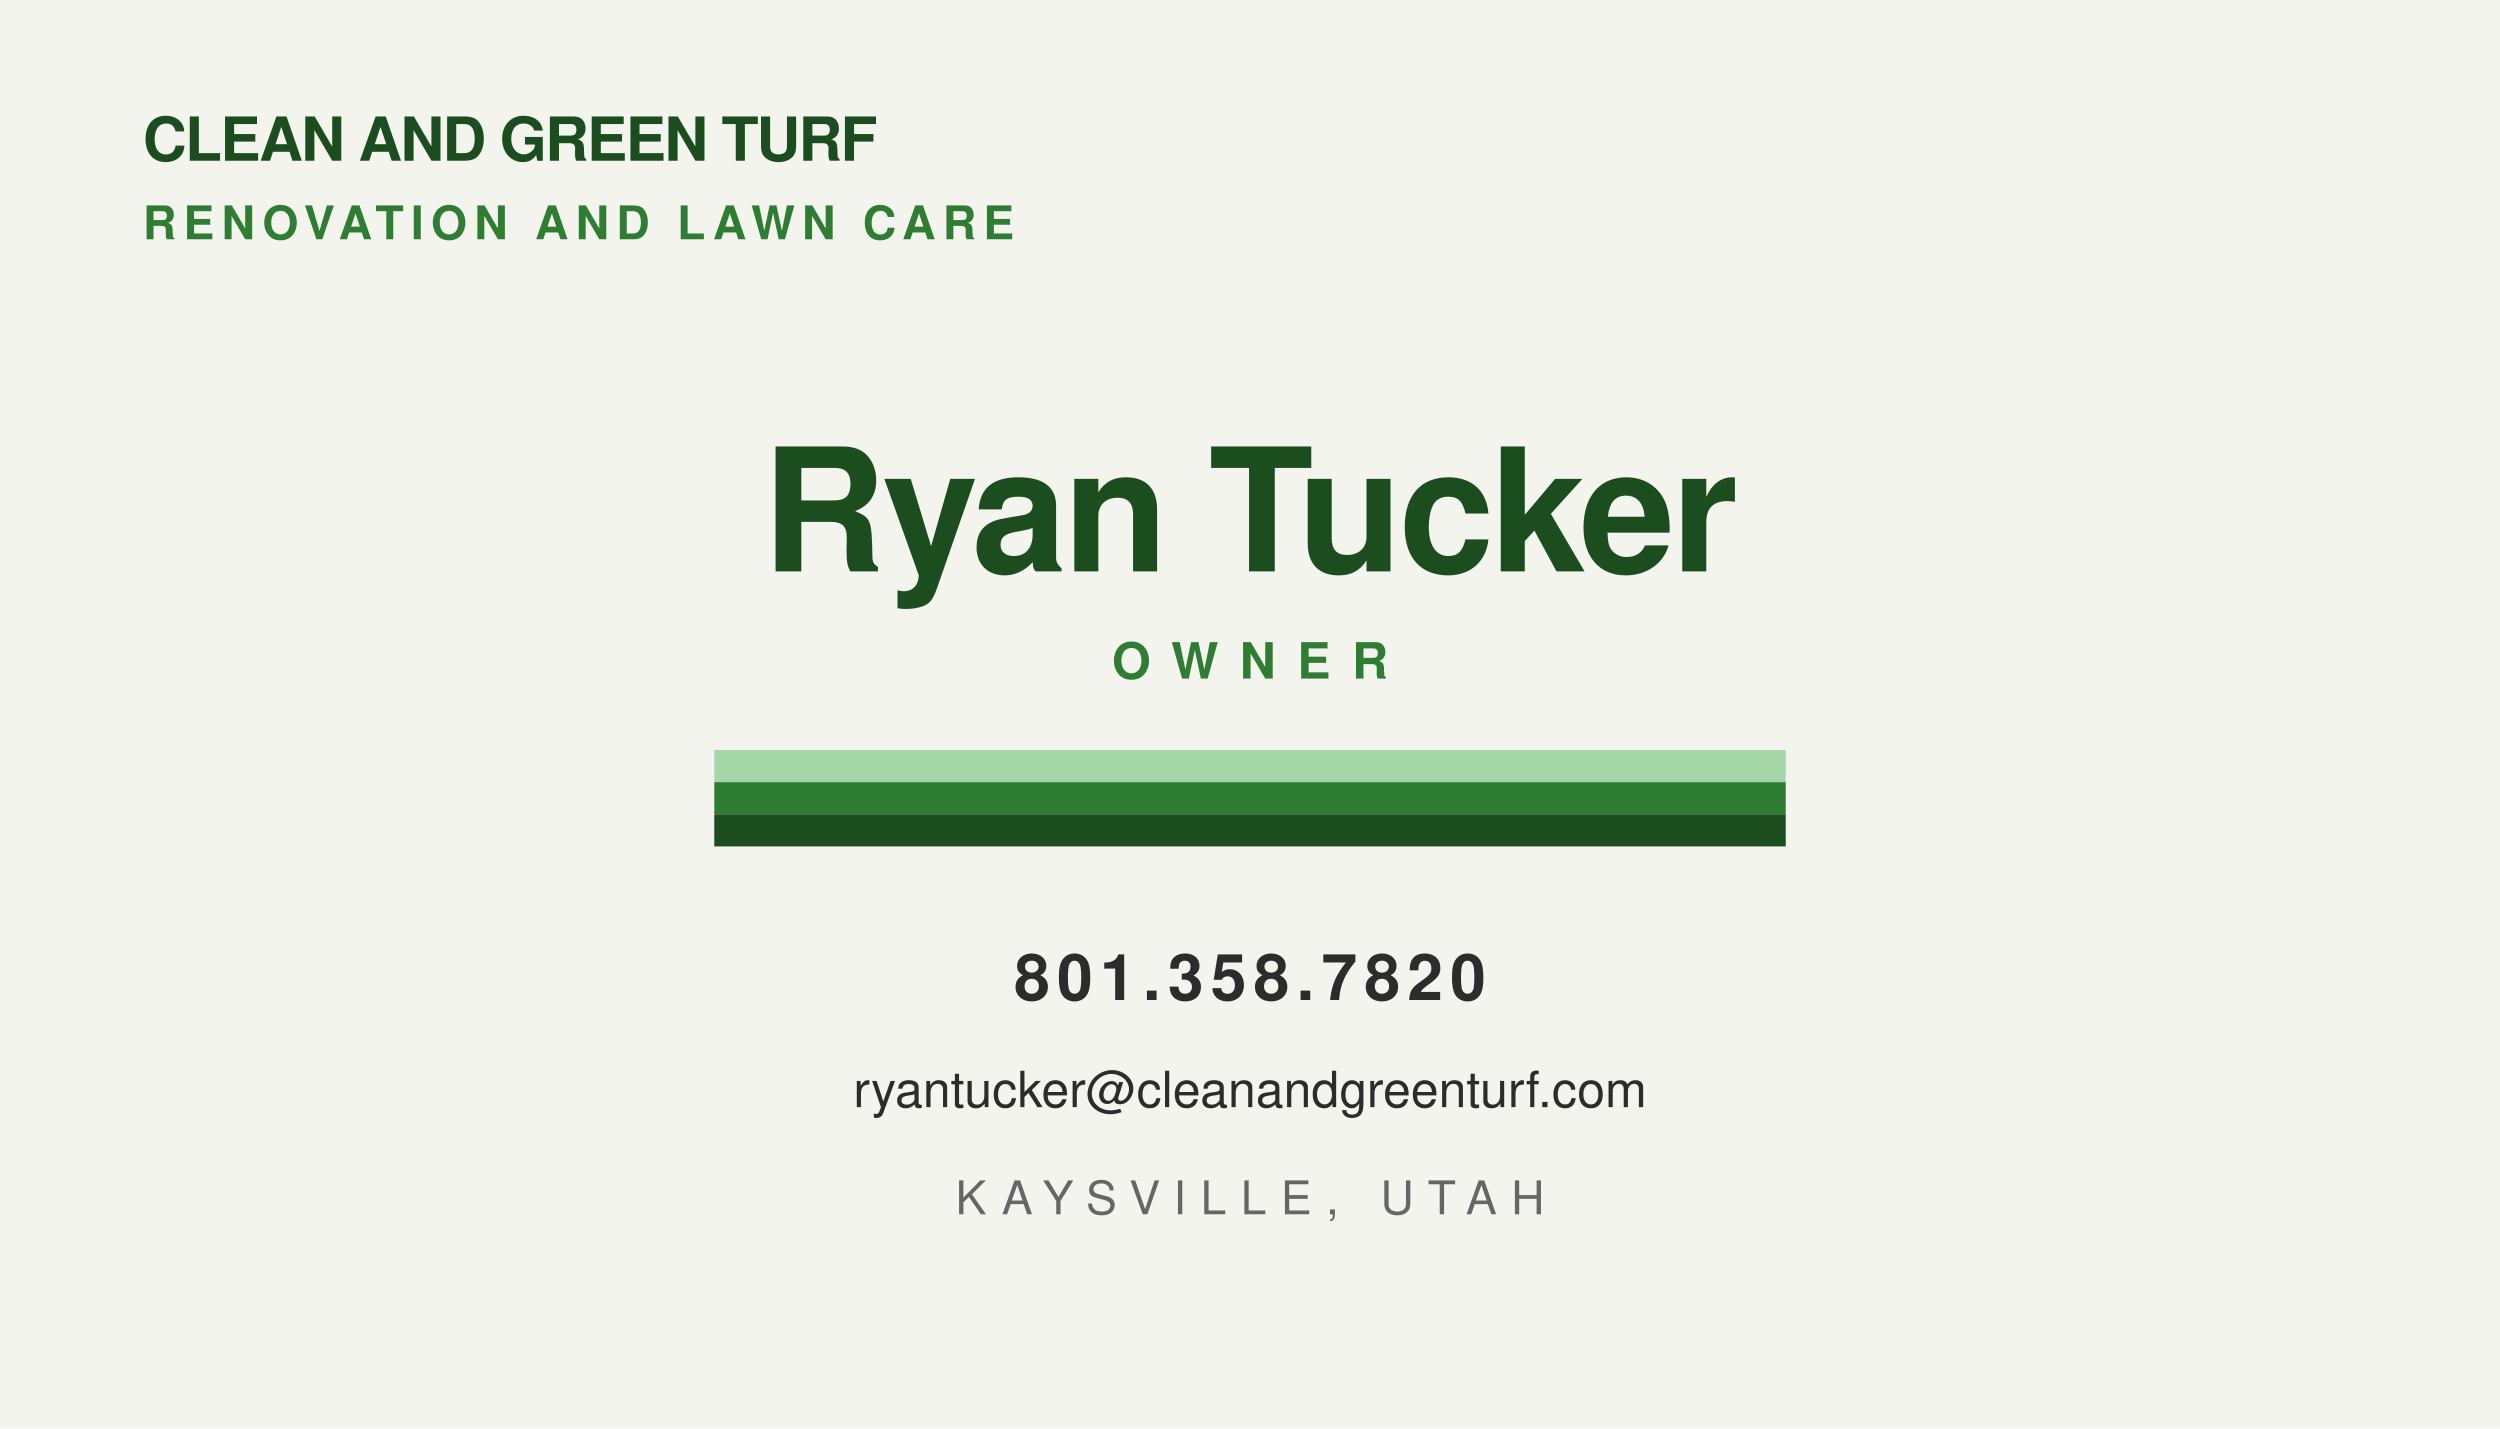
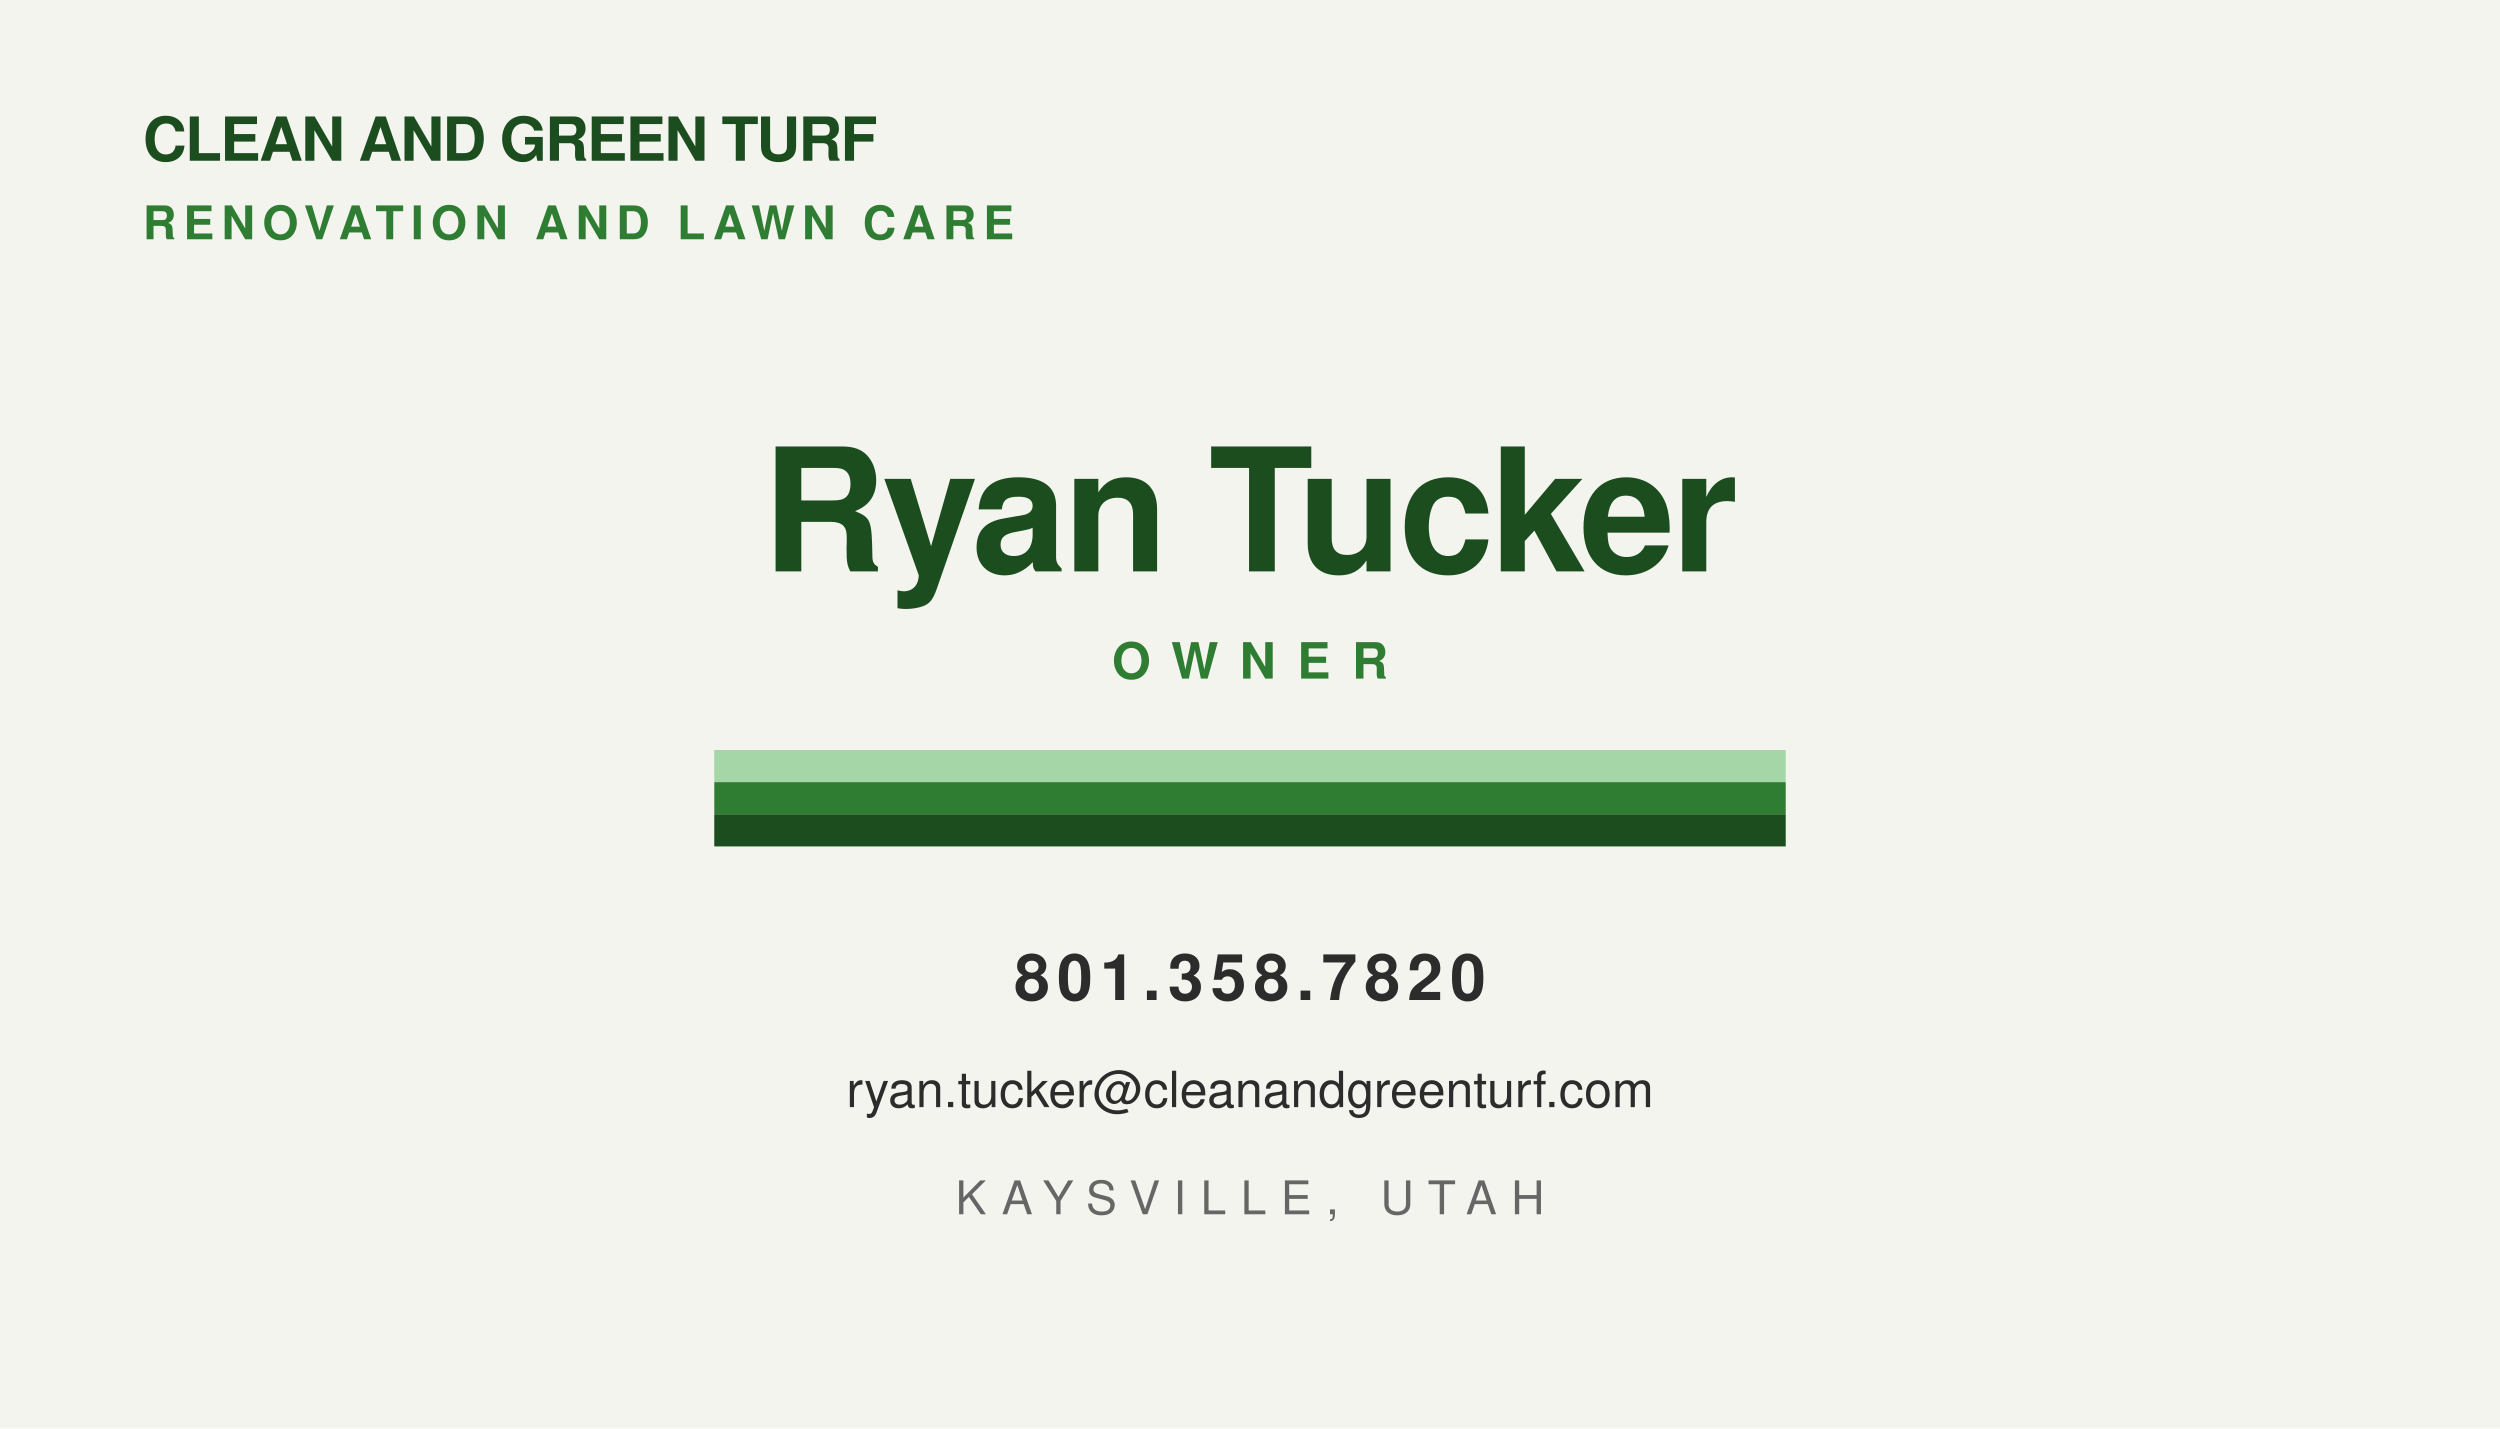
<svg xmlns="http://www.w3.org/2000/svg" viewBox="0 0 700 400">
  <rect width="700" height="400" fill="#F4F4EF" />
  <g transform="translate(40,45)">
    <text x="0" y="0" font-family="Helvetica, Arial, sans-serif" font-size="17" font-weight="900" fill="#1B4D1F" letter-spacing="-0.5">CLEAN AND GREEN TURF</text>
    <text x="0" y="22" font-family="Helvetica, Arial, sans-serif" font-size="13" font-weight="700" letter-spacing="2" fill="#2E7D32">RENOVATION AND LAWN CARE</text>
  </g>
  <text x="350" y="160" text-anchor="middle" font-family="Helvetica, Arial, sans-serif" font-size="48" font-weight="900" fill="#1B4D1F" letter-spacing="-1">Ryan Tucker</text>
  <text x="350" y="190" text-anchor="middle" font-family="Helvetica, Arial, sans-serif" font-size="14" font-weight="700" letter-spacing="6" fill="#2E7D32">OWNER</text>
  <rect x="200" y="210" width="300" height="9" fill="#A5D6A7" />
  <rect x="200" y="219" width="300" height="9" fill="#2E7D32" />
  <rect x="200" y="228" width="300" height="9" fill="#1B4D1F" />
  <text x="350" y="280" text-anchor="middle" font-family="Helvetica, Arial, sans-serif" font-size="18" font-weight="700" fill="#2C2C2C" letter-spacing="2">801.358.7820</text>
-   <text x="350" y="310" text-anchor="middle" font-family="Helvetica, Arial, sans-serif" font-size="14" fill="#2C2C2C">ryantucker@cleanandgreenturf.com</text>
+   <text x="350" y="310" text-anchor="middle" font-family="Helvetica, Arial, sans-serif" font-size="14" fill="#2C2C2C">ryan.tucker@cleanandgreenturf.com</text>
  <text x="350" y="340" text-anchor="middle" font-family="Helvetica, Arial, sans-serif" font-size="13" letter-spacing="4" fill="#666">KAYSVILLE,  UTAH</text>
</svg>
